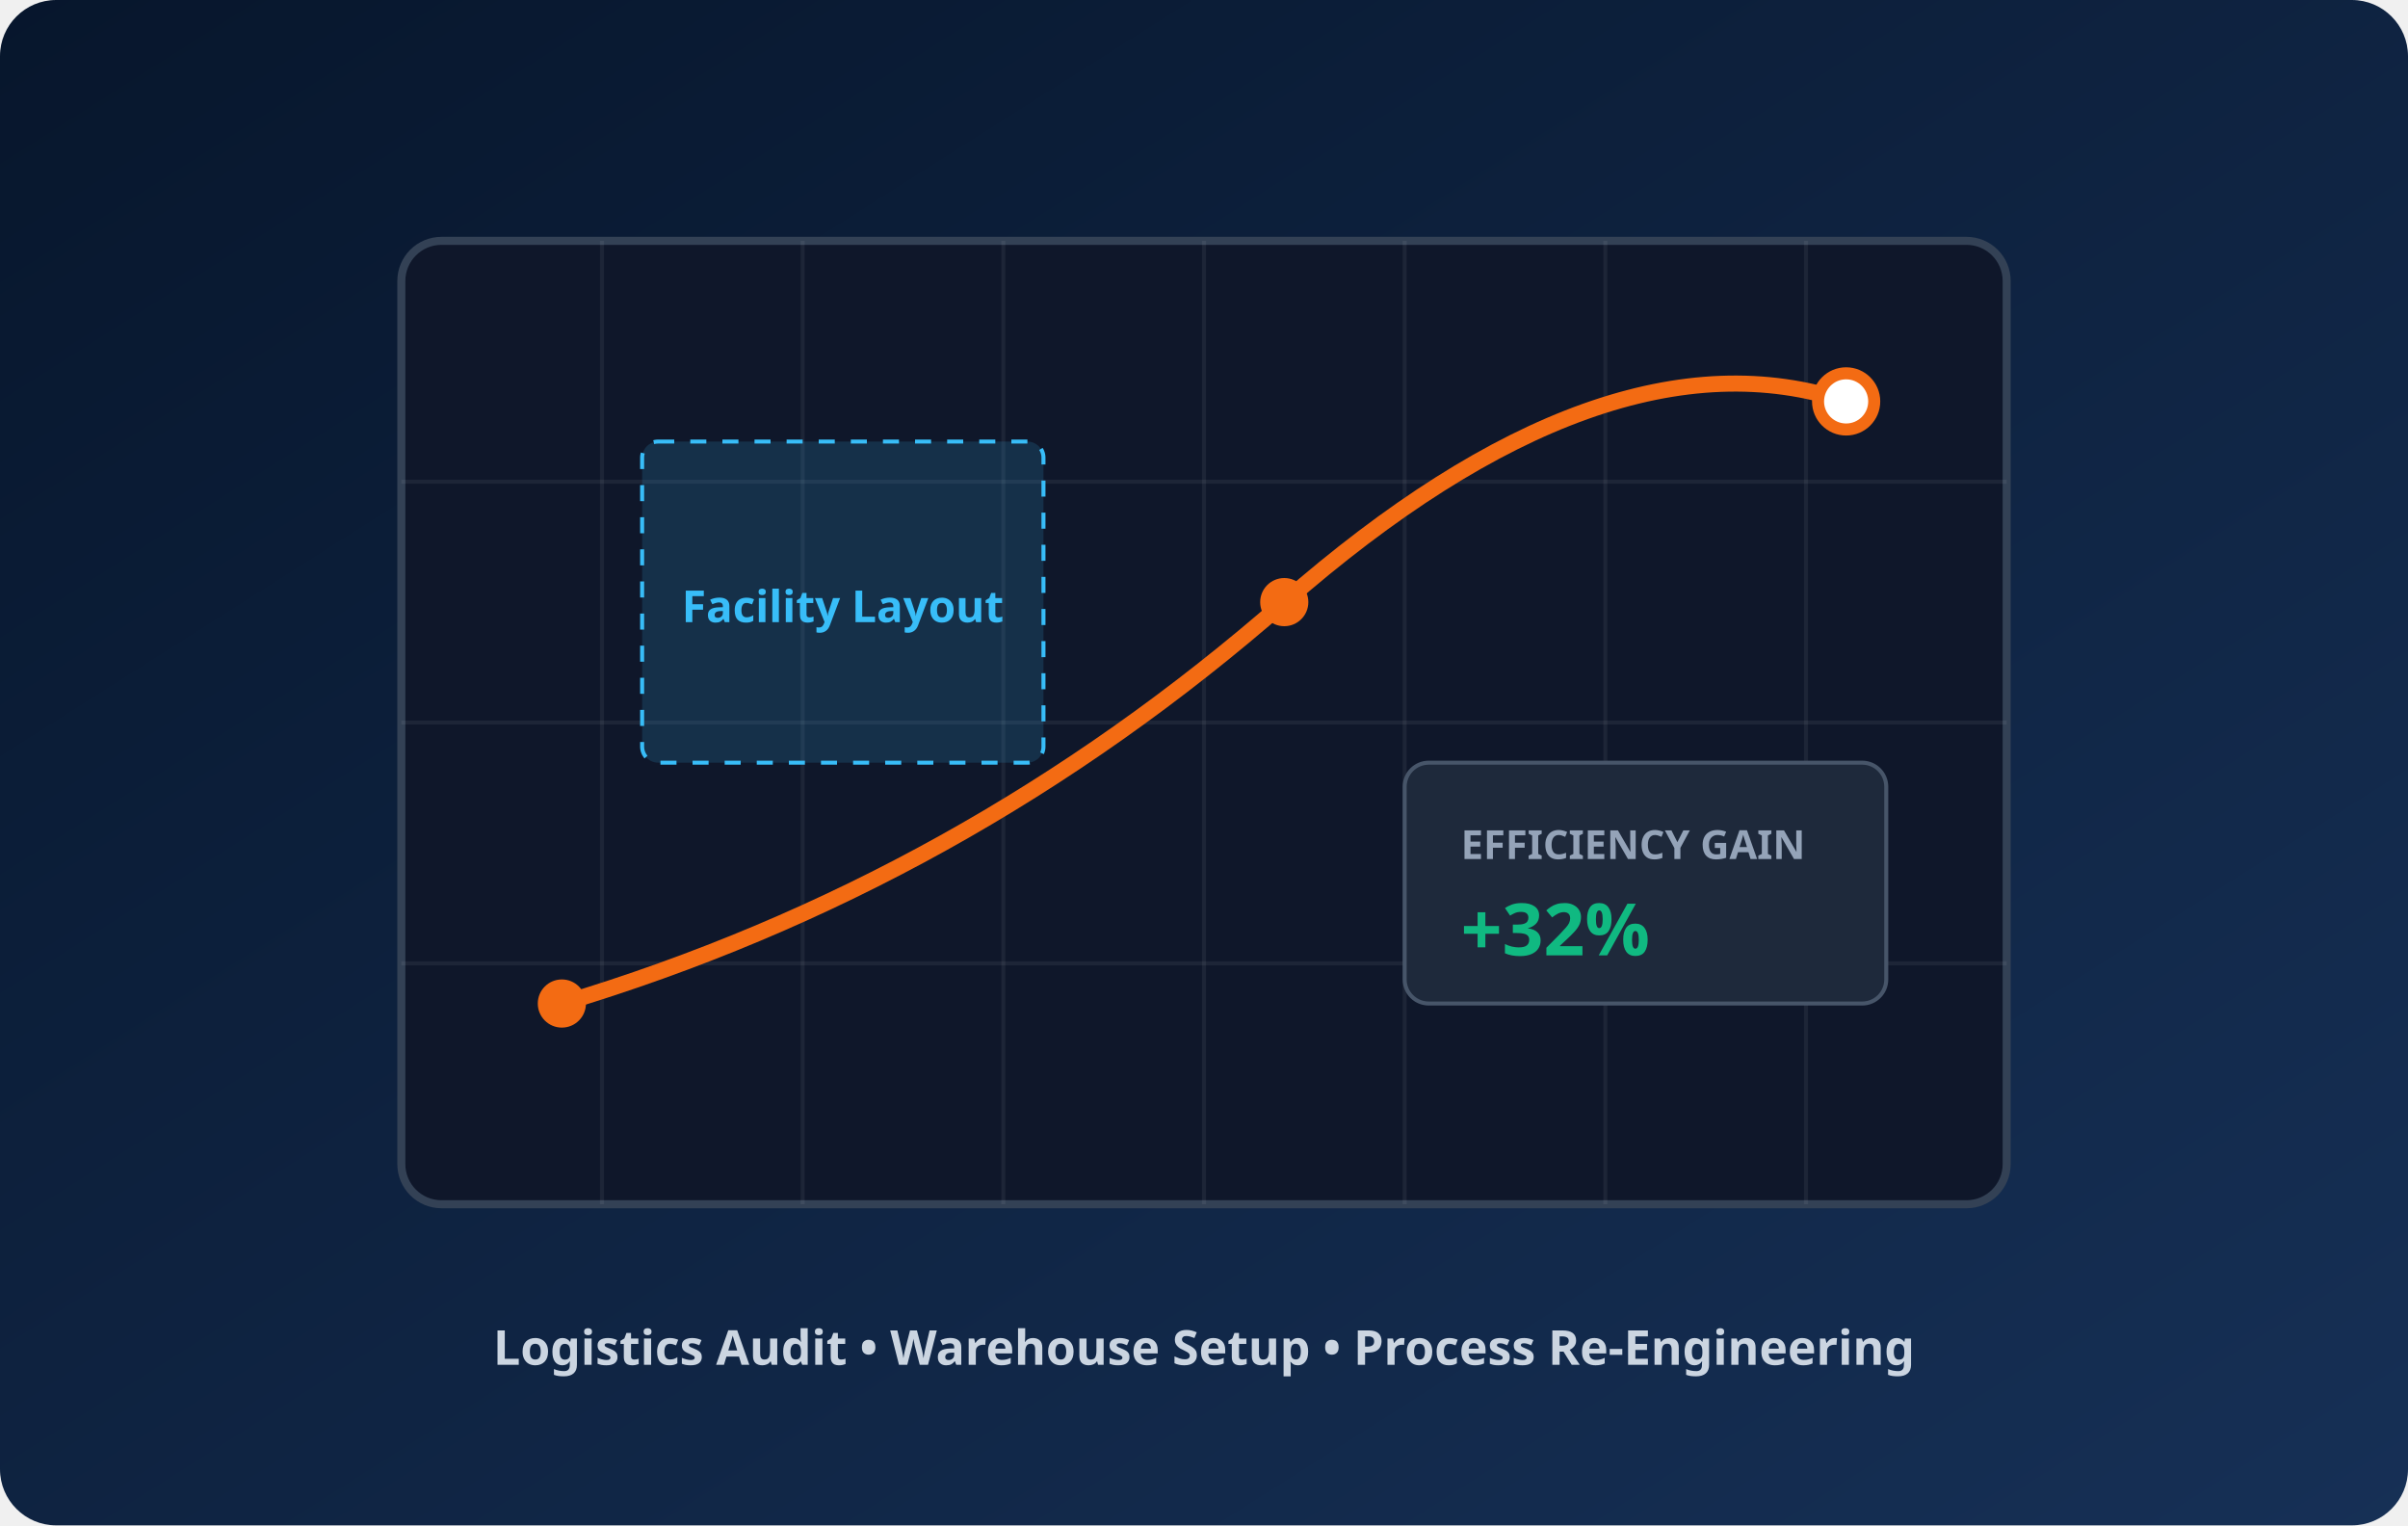
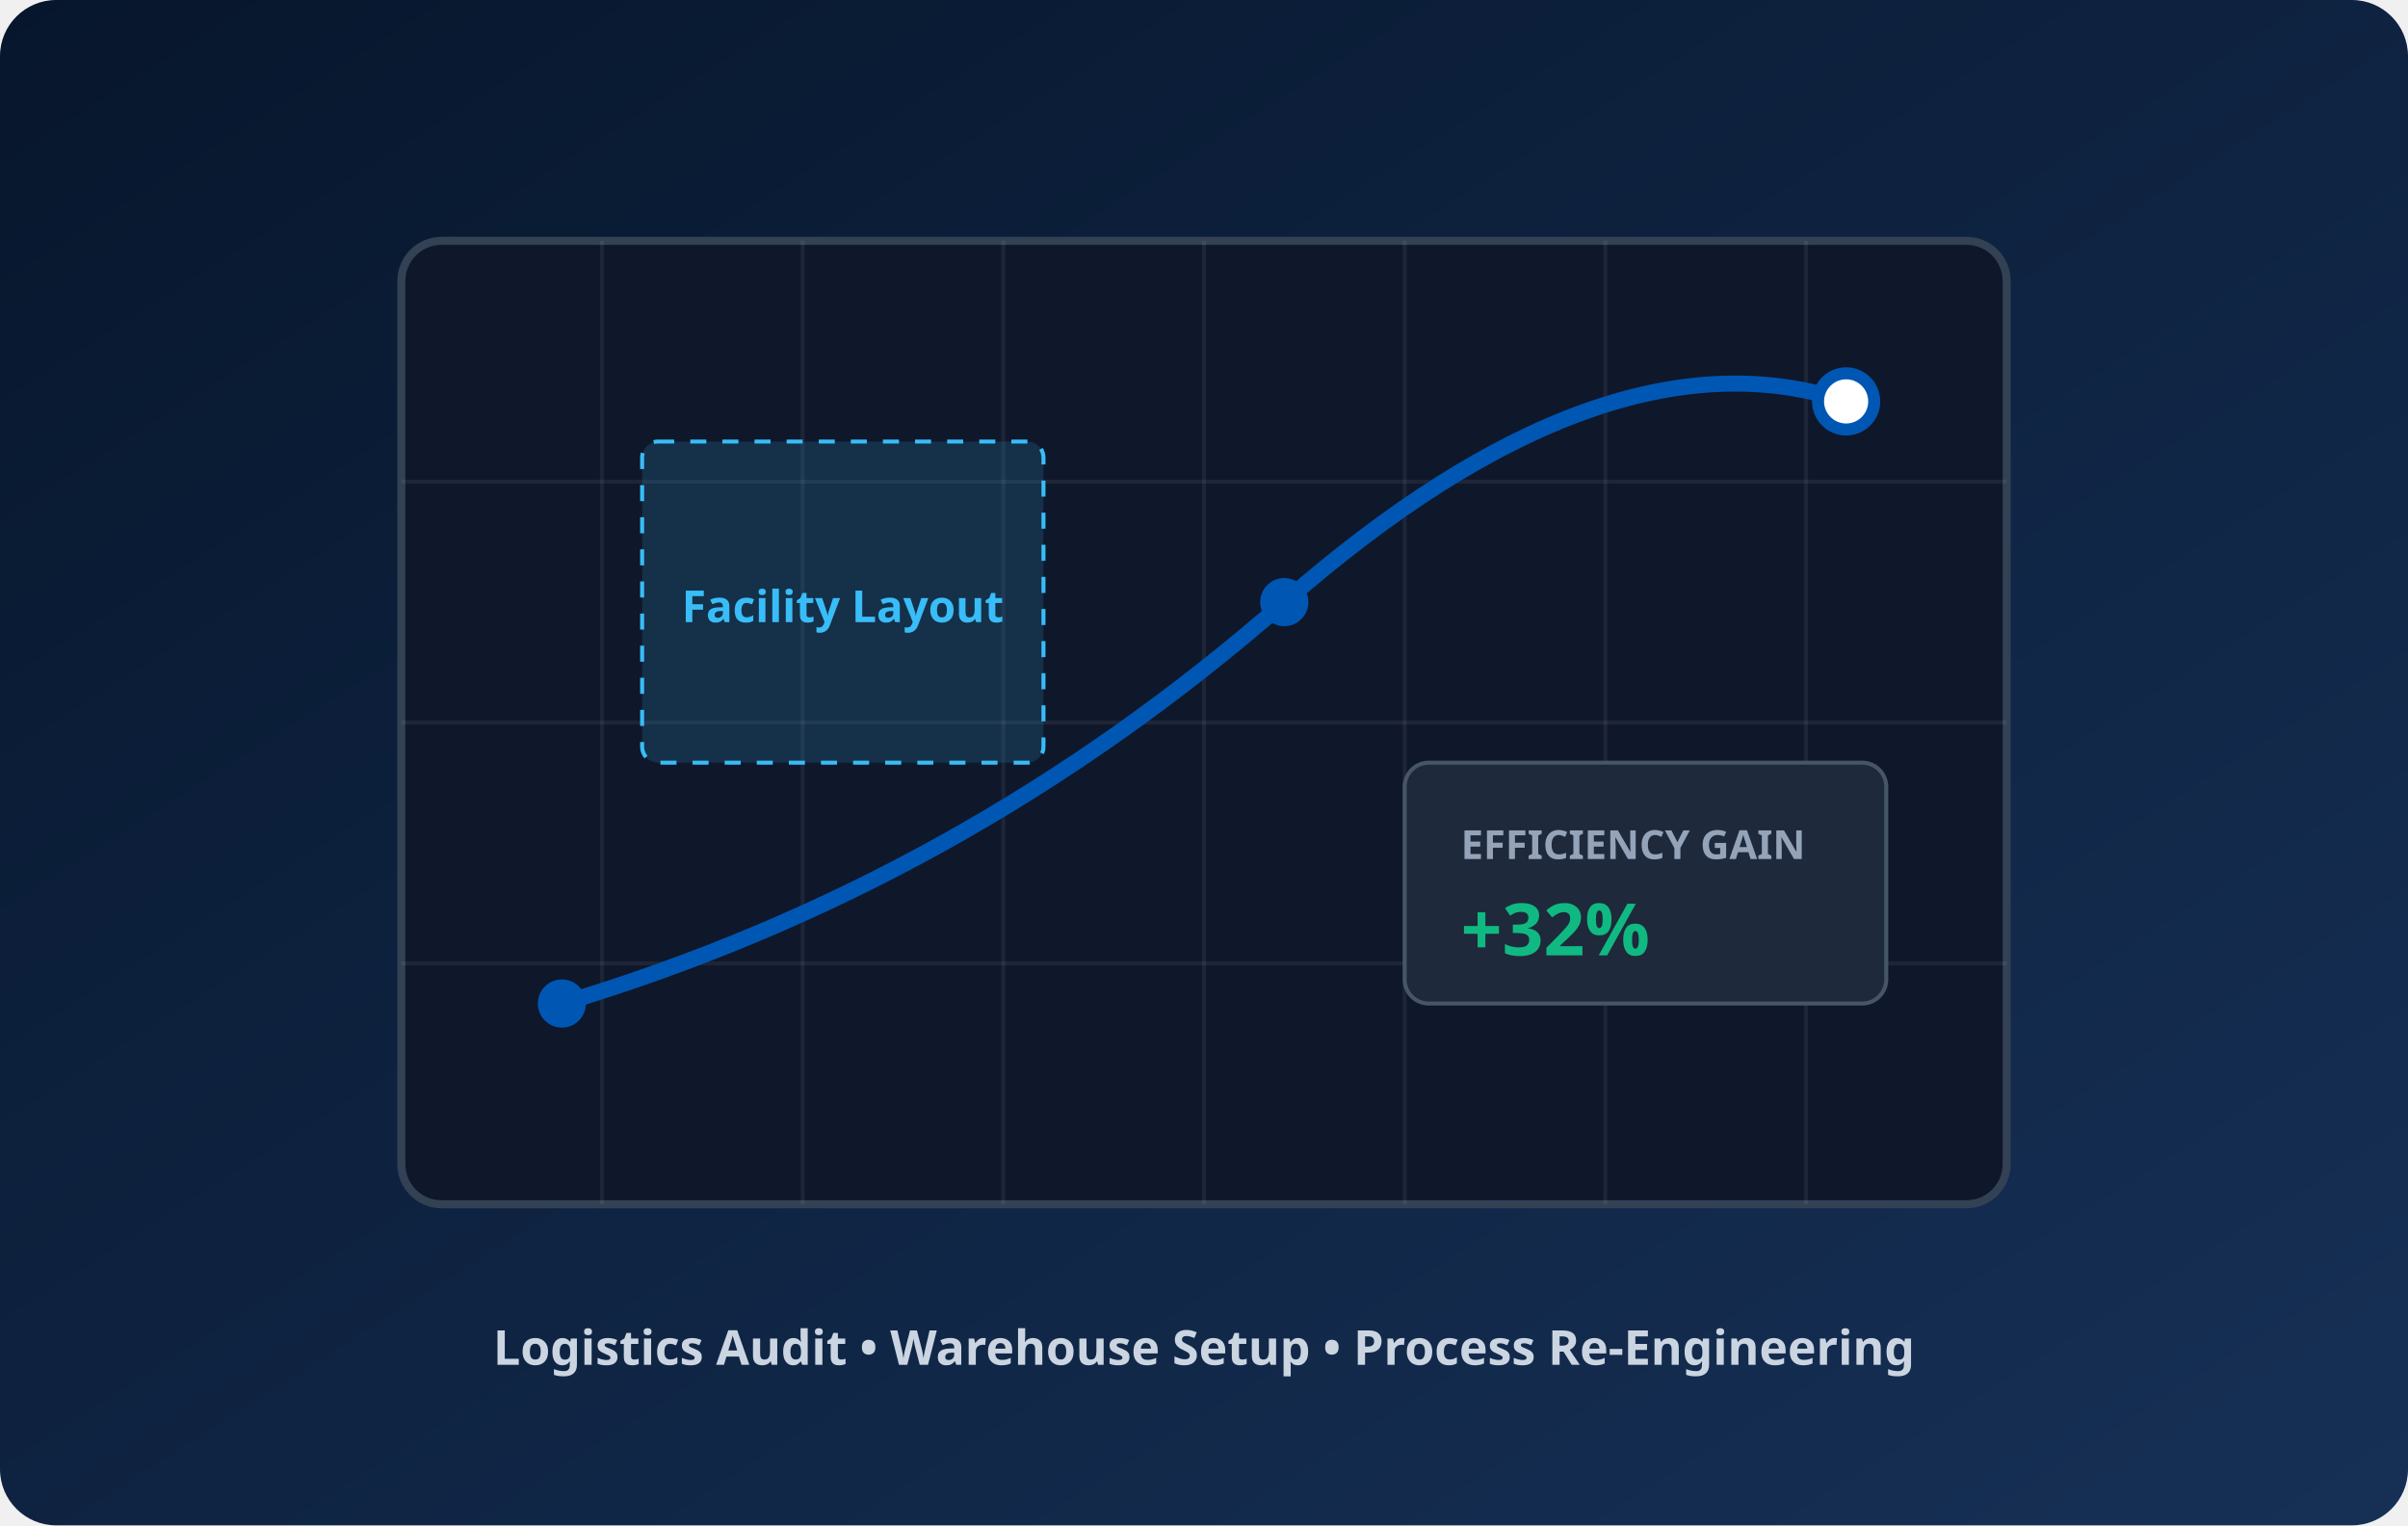
<svg xmlns="http://www.w3.org/2000/svg" viewBox="0 0 600 380" width="100%" height="100%">
  <defs>
    <linearGradient id="cGrad" x1="0%" y1="0%" x2="100%" y2="100%">
      <stop offset="0%" stop-color="#07162c" />
      <stop offset="100%" stop-color="#163056" />
    </linearGradient>
  </defs>
  <rect width="600" height="380" rx="14" fill="url(#cGrad)" />
  <g transform="translate(100, 60)">
    <rect width="400" height="240" rx="10" fill="#0f172a" stroke="#334155" stroke-width="2" />
    <g stroke="rgba(255,255,255,0.06)" stroke-width="1">
      <line x1="50" y1="0" x2="50" y2="240" />
      <line x1="100" y1="0" x2="100" y2="240" />
      <line x1="150" y1="0" x2="150" y2="240" />
      <line x1="200" y1="0" x2="200" y2="240" />
      <line x1="250" y1="0" x2="250" y2="240" />
      <line x1="300" y1="0" x2="300" y2="240" />
      <line x1="350" y1="0" x2="350" y2="240" />
      <line x1="0" y1="60" x2="400" y2="60" />
      <line x1="0" y1="120" x2="400" y2="120" />
      <line x1="0" y1="180" x2="400" y2="180" />
    </g>
-     <path d="M 40 190 Q 140 160 220 90 T 360 40" fill="none" stroke="#f36b13" stroke-width="4" />
-     <circle cx="40" cy="190" r="6" fill="#f36b13" />
-     <circle cx="220" cy="90" r="6" fill="#f36b13" />
-     <circle cx="360" cy="40" r="7" fill="#ffffff" stroke="#f36b13" stroke-width="3" />
+     <path d="M 40 190 Q 140 160 220 90 T 360 40" fill="none" stroke="#0056b3" stroke-width="4" />
+     <circle cx="40" cy="190" r="6" fill="#0056b3" />
+     <circle cx="220" cy="90" r="6" fill="#0056b3" />
+     <circle cx="360" cy="40" r="7" fill="#ffffff" stroke="#0056b3" stroke-width="3" />
    <rect x="60" y="50" width="100" height="80" rx="4" fill="rgba(56,189,248,0.15)" stroke="#38bdf8" stroke-dasharray="4,4" />
    <text x="110" y="95" font-family="'Plus Jakarta Sans', sans-serif" font-weight="700" font-size="11" fill="#38bdf8" text-anchor="middle">Facility Layout</text>
    <g transform="translate(250, 130)">
      <rect width="120" height="60" rx="6" fill="#1e293b" stroke="#475569" />
      <text x="14" y="24" font-family="'Plus Jakarta Sans', sans-serif" font-weight="600" font-size="10" fill="#94a3b8">EFFICIENCY GAIN</text>
      <text x="14" y="48" font-family="'Plus Jakarta Sans', sans-serif" font-weight="800" font-size="18" fill="#10b981">+32%</text>
    </g>
  </g>
  <text x="300" y="340" font-family="'Plus Jakarta Sans', sans-serif" font-weight="600" font-size="12" fill="#cbd5e1" text-anchor="middle">Logistics Audit • Warehouse Setup • Process Re-Engineering</text>
</svg>
